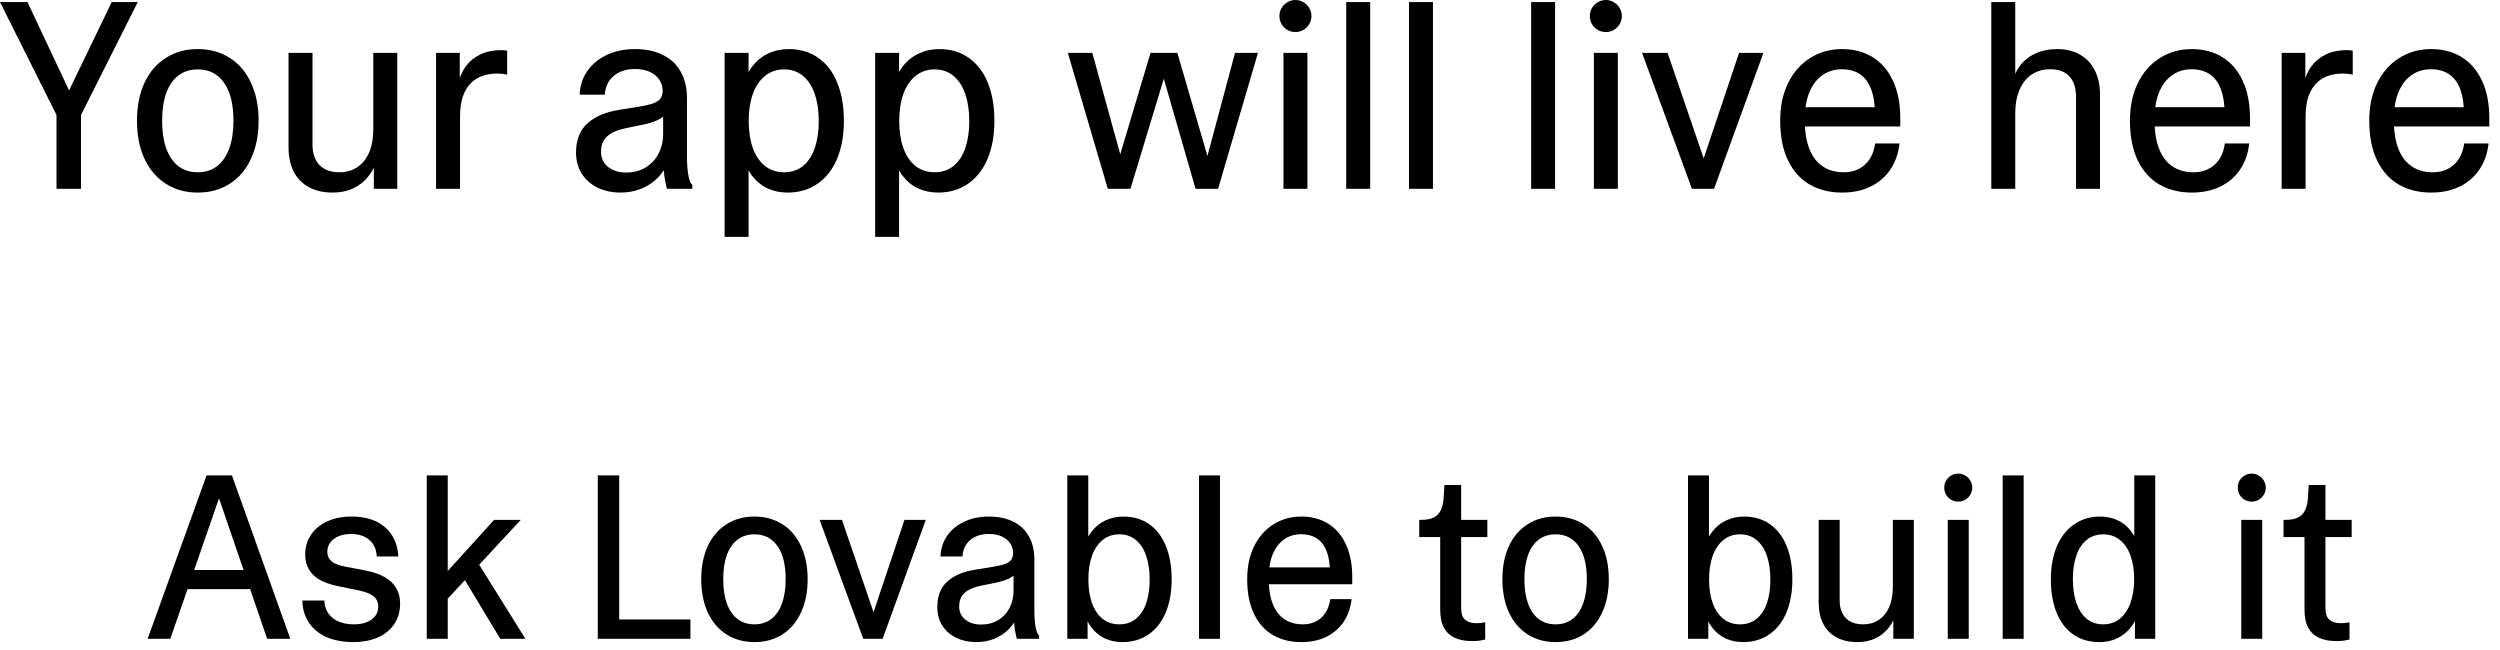
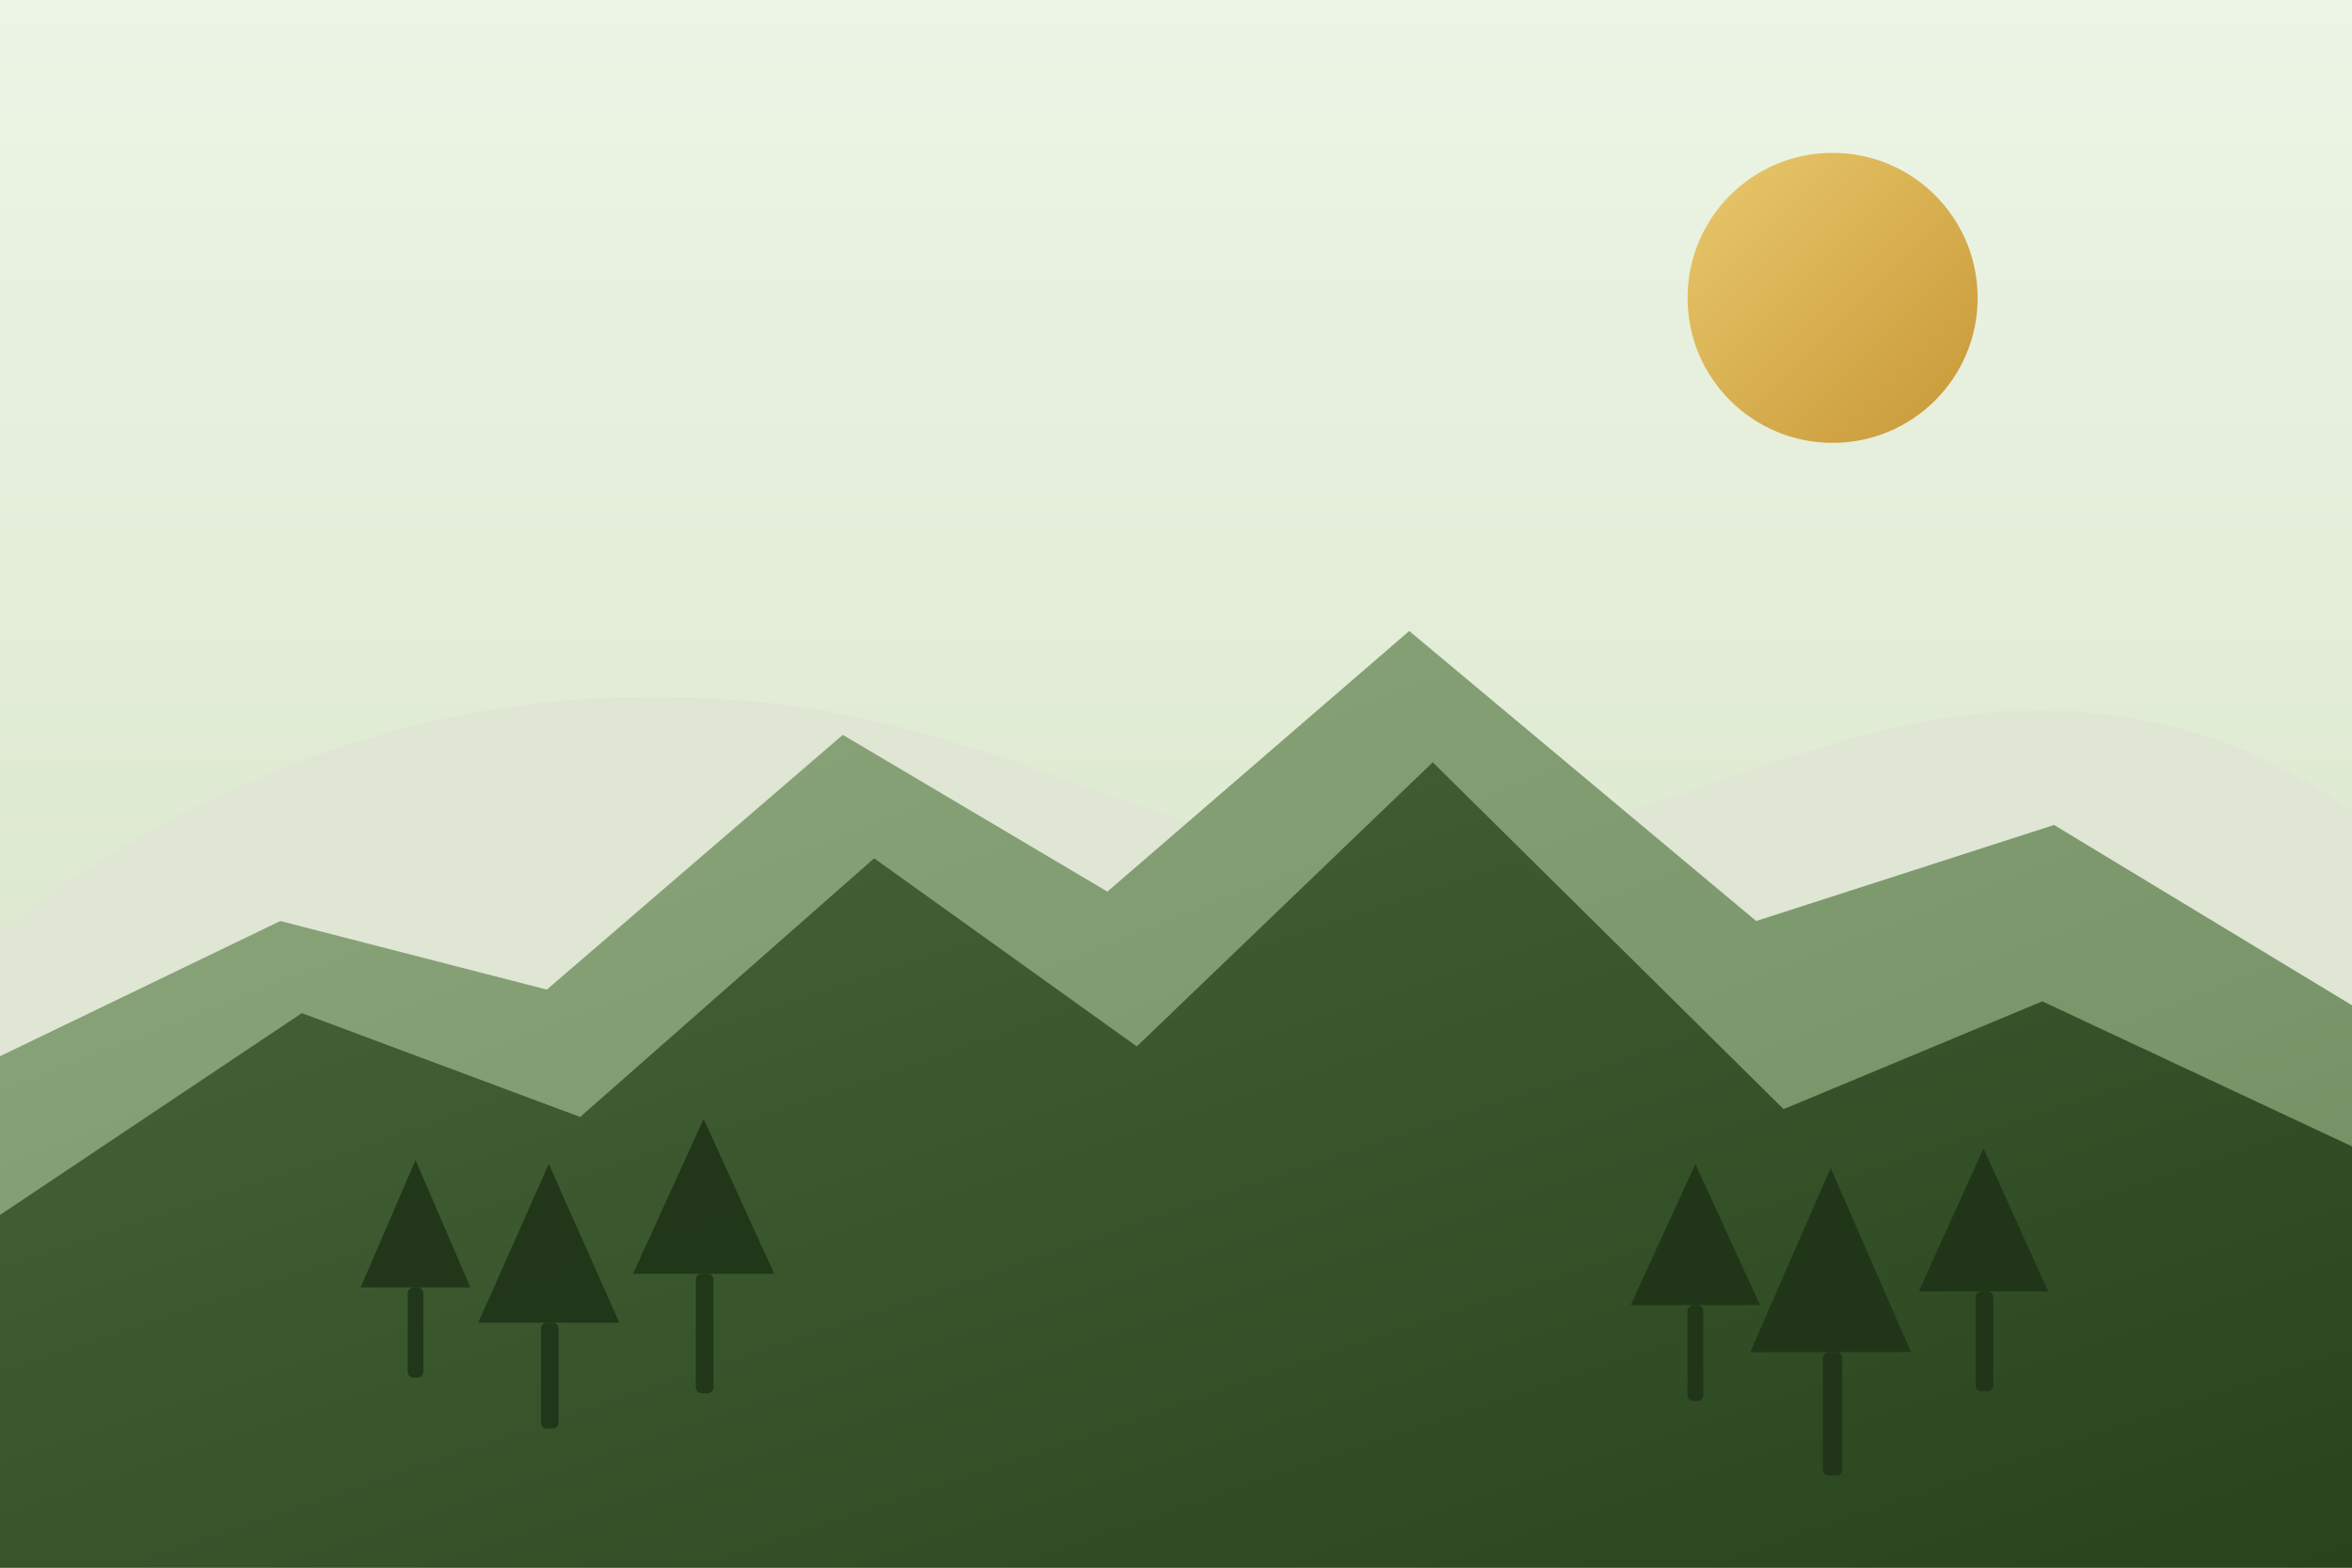
- <svg xmlns="http://www.w3.org/2000/svg" width="150" height="39" viewBox="0 0 150 39" fill="none">
-   <path d="M145.867 11.555C145.143 11.555 144.503 11.398 143.945 11.086C143.388 10.768 142.951 10.287 142.633 9.641C142.315 8.995 142.156 8.193 142.156 7.234C142.156 6.375 142.315 5.622 142.633 4.977C142.956 4.326 143.398 3.826 143.961 3.477C144.523 3.122 145.159 2.945 145.867 2.945C146.565 2.945 147.177 3.107 147.703 3.43C148.229 3.753 148.635 4.227 148.922 4.852C149.214 5.471 149.359 6.221 149.359 7.102C149.359 7.263 149.359 7.424 149.359 7.586H142.891V6.43H148.539L147.836 6.812C147.836 6.219 147.758 5.724 147.602 5.328C147.451 4.932 147.227 4.638 146.93 4.445C146.638 4.253 146.279 4.156 145.852 4.156C145.419 4.156 145.036 4.271 144.703 4.5C144.37 4.729 144.107 5.068 143.914 5.516C143.727 5.964 143.633 6.503 143.633 7.133V7.219C143.633 7.911 143.727 8.49 143.914 8.953C144.102 9.417 144.37 9.763 144.719 9.992C145.068 10.221 145.484 10.336 145.969 10.336C146.474 10.336 146.893 10.188 147.227 9.891C147.565 9.589 147.773 9.161 147.852 8.609H149.312C149.25 9.193 149.073 9.706 148.781 10.148C148.49 10.591 148.094 10.938 147.594 11.188C147.099 11.432 146.523 11.555 145.867 11.555Z" fill="black" />
-   <path d="M136.898 3.172H138.32V5.133L138.211 5.086C138.294 4.669 138.448 4.305 138.672 3.992C138.901 3.68 139.195 3.438 139.555 3.266C139.914 3.094 140.328 3.008 140.797 3.008C140.917 3.008 141.039 3.018 141.164 3.039V4.477C141.065 4.456 140.969 4.44 140.875 4.43C140.781 4.419 140.682 4.414 140.578 4.414C140.099 4.414 139.693 4.51 139.359 4.703C139.026 4.896 138.771 5.185 138.594 5.57C138.422 5.951 138.336 6.424 138.336 6.992V11.328H136.898V3.172Z" fill="black" />
-   <path d="M131.508 11.555C130.784 11.555 130.143 11.398 129.586 11.086C129.029 10.768 128.591 10.287 128.273 9.641C127.956 8.995 127.797 8.193 127.797 7.234C127.797 6.375 127.956 5.622 128.273 4.977C128.596 4.326 129.039 3.826 129.602 3.477C130.164 3.122 130.799 2.945 131.508 2.945C132.206 2.945 132.818 3.107 133.344 3.43C133.87 3.753 134.276 4.227 134.562 4.852C134.854 5.471 135 6.221 135 7.102C135 7.263 135 7.424 135 7.586H128.531V6.43H134.18L133.477 6.812C133.477 6.219 133.398 5.724 133.242 5.328C133.091 4.932 132.867 4.638 132.57 4.445C132.279 4.253 131.919 4.156 131.492 4.156C131.06 4.156 130.677 4.271 130.344 4.5C130.01 4.729 129.747 5.068 129.555 5.516C129.367 5.964 129.273 6.503 129.273 7.133V7.219C129.273 7.911 129.367 8.49 129.555 8.953C129.742 9.417 130.01 9.763 130.359 9.992C130.708 10.221 131.125 10.336 131.609 10.336C132.115 10.336 132.534 10.188 132.867 9.891C133.206 9.589 133.414 9.161 133.492 8.609H134.953C134.891 9.193 134.714 9.706 134.422 10.148C134.13 10.591 133.734 10.938 133.234 11.188C132.74 11.432 132.164 11.555 131.508 11.555Z" fill="black" />
-   <path d="M119.477 0.125H120.914V5.664L120.703 5.055C120.802 4.622 120.971 4.247 121.211 3.93C121.456 3.612 121.766 3.37 122.141 3.203C122.516 3.031 122.943 2.945 123.422 2.945C123.958 2.945 124.419 3.057 124.805 3.281C125.195 3.505 125.492 3.823 125.695 4.234C125.898 4.641 126 5.117 126 5.664V11.328H124.562V5.82C124.562 5.284 124.43 4.872 124.164 4.586C123.904 4.299 123.518 4.156 123.008 4.156C122.596 4.156 122.232 4.258 121.914 4.461C121.602 4.664 121.357 4.969 121.18 5.375C121.003 5.776 120.914 6.263 120.914 6.836V11.328H119.477V0.125Z" fill="black" />
-   <path d="M110.523 11.555C109.799 11.555 109.159 11.398 108.602 11.086C108.044 10.768 107.607 10.287 107.289 9.641C106.971 8.995 106.812 8.193 106.812 7.234C106.812 6.375 106.971 5.622 107.289 4.977C107.612 4.326 108.055 3.826 108.617 3.477C109.18 3.122 109.815 2.945 110.523 2.945C111.221 2.945 111.833 3.107 112.359 3.43C112.885 3.753 113.292 4.227 113.578 4.852C113.87 5.471 114.016 6.221 114.016 7.102C114.016 7.263 114.016 7.424 114.016 7.586H107.547V6.43H113.195L112.492 6.812C112.492 6.219 112.414 5.724 112.258 5.328C112.107 4.932 111.883 4.638 111.586 4.445C111.294 4.253 110.935 4.156 110.508 4.156C110.076 4.156 109.693 4.271 109.359 4.5C109.026 4.729 108.763 5.068 108.57 5.516C108.383 5.964 108.289 6.503 108.289 7.133V7.219C108.289 7.911 108.383 8.49 108.57 8.953C108.758 9.417 109.026 9.763 109.375 9.992C109.724 10.221 110.141 10.336 110.625 10.336C111.13 10.336 111.549 10.188 111.883 9.891C112.221 9.589 112.43 9.161 112.508 8.609H113.969C113.906 9.193 113.729 9.706 113.438 10.148C113.146 10.591 112.75 10.938 112.25 11.188C111.755 11.432 111.18 11.555 110.523 11.555Z" fill="black" />
-   <path d="M98.523 3.172H100.055L102.359 9.906H102.086L104.344 3.172H105.805L102.844 11.328H101.516L98.523 3.172Z" fill="black" />
-   <path d="M95.633 3.172H97.07V11.328H95.633V3.172ZM96.352 1.922C96.18 1.922 96.018 1.88 95.867 1.797C95.721 1.708 95.604 1.591 95.516 1.445C95.432 1.294 95.391 1.133 95.391 0.961C95.391 0.789 95.432 0.63 95.516 0.484C95.604 0.333 95.721 0.216 95.867 0.133C96.018 0.044 96.18 0 96.352 0C96.523 0 96.682 0.044 96.828 0.133C96.979 0.216 97.096 0.333 97.18 0.484C97.268 0.63 97.312 0.789 97.312 0.961C97.312 1.133 97.268 1.294 97.18 1.445C97.096 1.591 96.979 1.708 96.828 1.797C96.682 1.88 96.523 1.922 96.352 1.922Z" fill="black" />
-   <path d="M91.867 0.125H93.305V11.328H91.867V0.125Z" fill="black" />
-   <path d="M84.539 0.125H85.977V11.328H84.539V0.125Z" fill="black" />
-   <path d="M80.773 0.125H82.211V11.328H80.773V0.125Z" fill="black" />
-   <path d="M77.008 3.172H78.445V11.328H77.008V3.172ZM77.727 1.922C77.555 1.922 77.393 1.88 77.242 1.797C77.096 1.708 76.979 1.591 76.891 1.445C76.807 1.294 76.766 1.133 76.766 0.961C76.766 0.789 76.807 0.63 76.891 0.484C76.979 0.333 77.096 0.216 77.242 0.133C77.393 0.044 77.555 0 77.727 0C77.898 0 78.057 0.044 78.203 0.133C78.354 0.216 78.471 0.333 78.555 0.484C78.643 0.63 78.688 0.789 78.688 0.961C78.688 1.133 78.643 1.294 78.555 1.445C78.471 1.591 78.354 1.708 78.203 1.797C78.057 1.88 77.898 1.922 77.727 1.922Z" fill="black" />
-   <path d="M64.07 3.172H65.539L67.508 10.32H66.898L69.031 3.172H70.641L72.727 10.32H72.188L74.102 3.172H75.477L73.086 11.328H71.734L69.508 3.617H70.164L67.828 11.328H66.469L64.07 3.172Z" fill="black" />
-   <path d="M56.289 11.555C55.852 11.555 55.45 11.471 55.086 11.305C54.727 11.138 54.417 10.885 54.156 10.547C53.901 10.208 53.711 9.786 53.586 9.281L53.898 9.602V11.328H52.508V3.172H53.945V4.992L53.602 5.219C53.711 4.745 53.896 4.339 54.156 4C54.417 3.656 54.734 3.396 55.109 3.219C55.49 3.036 55.904 2.945 56.352 2.945C57.044 2.945 57.638 3.122 58.133 3.477C58.633 3.826 59.013 4.326 59.273 4.977C59.534 5.622 59.664 6.38 59.664 7.25C59.664 8.115 59.529 8.872 59.258 9.523C58.987 10.169 58.596 10.669 58.086 11.023C57.575 11.378 56.977 11.555 56.289 11.555ZM56.078 10.336C56.526 10.336 56.906 10.208 57.219 9.953C57.531 9.693 57.766 9.333 57.922 8.875C58.078 8.411 58.156 7.875 58.156 7.266C58.156 6.656 58.078 6.12 57.922 5.656C57.766 5.188 57.531 4.823 57.219 4.562C56.906 4.297 56.526 4.164 56.078 4.164C55.63 4.164 55.245 4.297 54.922 4.562C54.604 4.823 54.362 5.188 54.195 5.656C54.034 6.12 53.953 6.656 53.953 7.266C53.953 7.87 54.034 8.404 54.195 8.867C54.362 9.331 54.604 9.693 54.922 9.953C55.245 10.208 55.63 10.336 56.078 10.336ZM52.508 9.664H53.945V14.211H52.508V9.664Z" fill="black" />
-   <path d="M47.258 11.555C46.82 11.555 46.419 11.471 46.055 11.305C45.695 11.138 45.385 10.885 45.125 10.547C44.87 10.208 44.68 9.786 44.555 9.281L44.867 9.602V11.328H43.477V3.172H44.914V4.992L44.57 5.219C44.68 4.745 44.865 4.339 45.125 4C45.385 3.656 45.703 3.396 46.078 3.219C46.458 3.036 46.872 2.945 47.32 2.945C48.013 2.945 48.607 3.122 49.102 3.477C49.602 3.826 49.982 4.326 50.242 4.977C50.503 5.622 50.633 6.38 50.633 7.25C50.633 8.115 50.497 8.872 50.227 9.523C49.956 10.169 49.565 10.669 49.055 11.023C48.544 11.378 47.945 11.555 47.258 11.555ZM47.047 10.336C47.495 10.336 47.875 10.208 48.188 9.953C48.5 9.693 48.734 9.333 48.891 8.875C49.047 8.411 49.125 7.875 49.125 7.266C49.125 6.656 49.047 6.12 48.891 5.656C48.734 5.188 48.5 4.823 48.188 4.562C47.875 4.297 47.495 4.164 47.047 4.164C46.599 4.164 46.214 4.297 45.891 4.562C45.573 4.823 45.331 5.188 45.164 5.656C45.003 6.12 44.922 6.656 44.922 7.266C44.922 7.87 45.003 8.404 45.164 8.867C45.331 9.331 45.573 9.693 45.891 9.953C46.214 10.208 46.599 10.336 47.047 10.336ZM43.477 9.664H44.914V14.211H43.477V9.664Z" fill="black" />
-   <path d="M37.234 11.555C36.729 11.555 36.273 11.458 35.867 11.266C35.461 11.068 35.141 10.787 34.906 10.422C34.677 10.057 34.562 9.633 34.562 9.148C34.562 8.404 34.786 7.826 35.234 7.414C35.688 6.997 36.32 6.724 37.133 6.594L38.43 6.383C38.763 6.326 39.023 6.263 39.211 6.195C39.398 6.122 39.536 6.029 39.625 5.914C39.714 5.794 39.758 5.635 39.758 5.438C39.758 5.219 39.698 5.01 39.578 4.812C39.458 4.615 39.273 4.453 39.023 4.328C38.773 4.203 38.464 4.141 38.094 4.141C37.573 4.141 37.148 4.279 36.82 4.555C36.497 4.826 36.32 5.201 36.289 5.68H34.781C34.797 5.159 34.945 4.693 35.227 4.281C35.508 3.865 35.896 3.539 36.391 3.305C36.885 3.065 37.453 2.945 38.094 2.945C38.745 2.945 39.305 3.062 39.773 3.297C40.242 3.526 40.599 3.862 40.844 4.305C41.094 4.747 41.219 5.276 41.219 5.891V9.438C41.219 9.818 41.245 10.169 41.297 10.492C41.354 10.81 41.435 11.013 41.539 11.102V11.328H40.016C39.953 11.104 39.901 10.844 39.859 10.547C39.823 10.245 39.805 9.951 39.805 9.664L40.062 9.742C39.938 10.081 39.74 10.388 39.469 10.664C39.198 10.94 38.87 11.159 38.484 11.32C38.099 11.477 37.682 11.555 37.234 11.555ZM37.555 10.352C38.008 10.352 38.404 10.25 38.742 10.047C39.081 9.839 39.339 9.56 39.516 9.211C39.698 8.857 39.789 8.464 39.789 8.031V6.812L39.953 6.836C39.802 7.008 39.609 7.143 39.375 7.242C39.146 7.341 38.836 7.43 38.445 7.508L37.586 7.68C37.06 7.789 36.675 7.956 36.43 8.18C36.185 8.398 36.062 8.706 36.062 9.102C36.062 9.482 36.203 9.786 36.484 10.016C36.771 10.24 37.128 10.352 37.555 10.352Z" fill="black" />
-   <path d="M26.164 3.172H27.586V5.133L27.477 5.086C27.56 4.669 27.713 4.305 27.938 3.992C28.167 3.68 28.461 3.438 28.82 3.266C29.18 3.094 29.594 3.008 30.062 3.008C30.182 3.008 30.305 3.018 30.43 3.039V4.477C30.331 4.456 30.234 4.44 30.141 4.43C30.047 4.419 29.948 4.414 29.844 4.414C29.365 4.414 28.958 4.51 28.625 4.703C28.292 4.896 28.037 5.185 27.859 5.57C27.688 5.951 27.602 6.424 27.602 6.992V11.328H26.164V3.172Z" fill="black" />
-   <path d="M19.969 11.555C19.417 11.555 18.94 11.448 18.539 11.234C18.143 11.021 17.838 10.711 17.625 10.305C17.417 9.898 17.312 9.409 17.312 8.836V3.172H18.75V8.672C18.75 9.198 18.888 9.607 19.164 9.898C19.44 10.19 19.841 10.336 20.367 10.336C20.768 10.336 21.12 10.237 21.422 10.039C21.729 9.841 21.969 9.549 22.141 9.164C22.312 8.773 22.398 8.299 22.398 7.742V3.172H23.836V11.328H22.43V8.836L22.672 9.438C22.552 9.87 22.367 10.245 22.117 10.562C21.872 10.88 21.568 11.125 21.203 11.297C20.838 11.469 20.427 11.555 19.969 11.555Z" fill="black" />
-   <path d="M11.867 11.555C11.138 11.555 10.497 11.378 9.945 11.023C9.393 10.669 8.966 10.167 8.664 9.516C8.367 8.865 8.219 8.107 8.219 7.242C8.219 6.378 8.367 5.622 8.664 4.977C8.966 4.326 9.393 3.826 9.945 3.477C10.497 3.122 11.138 2.945 11.867 2.945C12.596 2.945 13.237 3.122 13.789 3.477C14.341 3.826 14.766 4.326 15.062 4.977C15.365 5.622 15.516 6.378 15.516 7.242C15.516 8.107 15.365 8.865 15.062 9.516C14.766 10.167 14.341 10.669 13.789 11.023C13.237 11.378 12.596 11.555 11.867 11.555ZM11.867 10.336C12.315 10.336 12.698 10.216 13.016 9.977C13.338 9.732 13.583 9.378 13.75 8.914C13.922 8.451 14.008 7.893 14.008 7.242C14.008 6.263 13.82 5.505 13.445 4.969C13.07 4.432 12.544 4.164 11.867 4.164C11.419 4.164 11.034 4.284 10.711 4.523C10.393 4.763 10.148 5.115 9.977 5.578C9.81 6.036 9.727 6.591 9.727 7.242C9.727 7.893 9.81 8.451 9.977 8.914C10.148 9.378 10.393 9.732 10.711 9.977C11.034 10.216 11.419 10.336 11.867 10.336Z" fill="black" />
-   <path d="M3.391 6.18L3.711 7.539L0 0.125H1.648L4.414 6H3.867L6.703 0.125H8.266L4.539 7.539L4.859 6.18V11.328H3.391V6.18Z" fill="black" />
-   <path d="M140.19 38.465C139.789 38.465 139.448 38.403 139.165 38.28C138.882 38.157 138.661 37.957 138.502 37.679C138.347 37.396 138.27 37.029 138.27 36.578V32.224H137.012V31.191H137.135C137.445 31.191 137.693 31.144 137.88 31.048C138.071 30.952 138.215 30.804 138.311 30.604C138.406 30.403 138.463 30.136 138.481 29.804L138.522 29.1H139.527V31.301L139.377 31.191H141.1V32.224H139.527V36.496C139.527 36.82 139.607 37.05 139.767 37.187C139.931 37.323 140.159 37.392 140.45 37.392C140.637 37.392 140.81 37.373 140.97 37.337V38.369C140.828 38.406 140.699 38.431 140.58 38.444C140.462 38.458 140.332 38.465 140.19 38.465Z" fill="black" />
-   <path d="M134.476 31.191H135.733V38.328H134.476V31.191ZM135.104 30.098C134.954 30.098 134.813 30.061 134.681 29.988C134.553 29.911 134.451 29.808 134.373 29.681C134.3 29.549 134.264 29.407 134.264 29.257C134.264 29.106 134.3 28.967 134.373 28.84C134.451 28.708 134.553 28.605 134.681 28.532C134.813 28.455 134.954 28.416 135.104 28.416C135.255 28.416 135.394 28.455 135.521 28.532C135.654 28.605 135.756 28.708 135.829 28.84C135.907 28.967 135.945 29.106 135.945 29.257C135.945 29.407 135.907 29.549 135.829 29.681C135.756 29.808 135.654 29.911 135.521 29.988C135.394 30.061 135.255 30.098 135.104 30.098Z" fill="black" />
-   <path d="M128.057 28.525H129.314V31.191H128.057V28.525ZM125.965 38.526C125.354 38.526 124.83 38.374 124.393 38.068C123.955 37.758 123.622 37.323 123.395 36.763C123.167 36.198 123.053 35.535 123.053 34.773C123.053 34.017 123.171 33.354 123.408 32.784C123.65 32.215 123.994 31.775 124.44 31.465C124.887 31.15 125.409 30.993 126.006 30.993C126.389 30.993 126.737 31.066 127.052 31.212C127.371 31.358 127.642 31.579 127.865 31.875C128.093 32.171 128.262 32.54 128.371 32.982L128.057 32.702V31.191H129.314V38.328H128.098V36.735L128.357 36.537C128.212 37.161 127.924 37.649 127.496 38C127.068 38.351 126.557 38.526 125.965 38.526ZM126.19 37.46C126.582 37.46 126.917 37.346 127.195 37.118C127.478 36.886 127.69 36.567 127.831 36.161C127.977 35.751 128.05 35.279 128.05 34.746C128.05 34.217 127.977 33.75 127.831 33.345C127.69 32.939 127.478 32.625 127.195 32.401C126.917 32.173 126.582 32.06 126.19 32.06C125.799 32.06 125.466 32.173 125.192 32.401C124.919 32.625 124.714 32.939 124.577 33.345C124.44 33.746 124.372 34.213 124.372 34.746C124.372 35.279 124.44 35.751 124.577 36.161C124.714 36.567 124.919 36.886 125.192 37.118C125.466 37.346 125.799 37.46 126.19 37.46Z" fill="black" />
-   <path d="M120.161 28.525H121.419V38.328H120.161V28.525Z" fill="black" />
-   <path d="M116.866 31.191H118.124V38.328H116.866V31.191ZM117.495 30.098C117.345 30.098 117.203 30.061 117.071 29.988C116.944 29.911 116.841 29.808 116.764 29.681C116.691 29.549 116.654 29.407 116.654 29.257C116.654 29.106 116.691 28.967 116.764 28.84C116.841 28.708 116.944 28.605 117.071 28.532C117.203 28.455 117.345 28.416 117.495 28.416C117.646 28.416 117.785 28.455 117.912 28.532C118.044 28.605 118.147 28.708 118.22 28.84C118.297 28.967 118.336 29.106 118.336 29.257C118.336 29.407 118.297 29.549 118.22 29.681C118.147 29.808 118.044 29.911 117.912 29.988C117.785 30.061 117.646 30.098 117.495 30.098Z" fill="black" />
-   <path d="M111.445 38.526C110.962 38.526 110.545 38.433 110.194 38.246C109.848 38.059 109.581 37.788 109.395 37.433C109.212 37.077 109.121 36.649 109.121 36.148V31.191H110.379V36.004C110.379 36.464 110.5 36.822 110.741 37.077C110.983 37.332 111.334 37.46 111.794 37.46C112.145 37.46 112.452 37.373 112.717 37.2C112.986 37.027 113.195 36.772 113.346 36.435C113.496 36.093 113.571 35.678 113.571 35.19V31.191H114.829V38.328H113.599V36.148L113.811 36.674C113.706 37.052 113.544 37.38 113.325 37.658C113.111 37.936 112.844 38.15 112.525 38.301C112.206 38.451 111.846 38.526 111.445 38.526Z" fill="black" />
-   <path d="M104.589 38.526C104.206 38.526 103.855 38.453 103.536 38.308C103.222 38.162 102.951 37.941 102.723 37.645C102.499 37.348 102.333 36.979 102.224 36.537L102.497 36.817V38.328H101.28V31.191H102.538V32.784L102.237 32.982C102.333 32.568 102.495 32.212 102.723 31.916C102.951 31.615 103.229 31.387 103.557 31.232C103.889 31.073 104.252 30.993 104.644 30.993C105.25 30.993 105.769 31.148 106.202 31.458C106.64 31.763 106.972 32.201 107.2 32.77C107.428 33.336 107.542 33.999 107.542 34.76C107.542 35.516 107.424 36.179 107.187 36.749C106.95 37.314 106.608 37.752 106.161 38.062C105.715 38.371 105.19 38.526 104.589 38.526ZM104.404 37.46C104.796 37.46 105.129 37.348 105.402 37.125C105.676 36.897 105.881 36.583 106.018 36.182C106.154 35.776 106.223 35.307 106.223 34.773C106.223 34.24 106.154 33.771 106.018 33.365C105.881 32.955 105.676 32.636 105.402 32.408C105.129 32.176 104.796 32.06 104.404 32.06C104.012 32.06 103.675 32.176 103.393 32.408C103.115 32.636 102.903 32.955 102.757 33.365C102.616 33.771 102.545 34.24 102.545 34.773C102.545 35.302 102.616 35.769 102.757 36.175C102.903 36.58 103.115 36.897 103.393 37.125C103.675 37.348 104.012 37.46 104.404 37.46ZM101.28 28.525H102.538V31.191H101.28V28.525Z" fill="black" />
-   <path d="M93.337 38.526C92.699 38.526 92.138 38.371 91.655 38.062C91.172 37.752 90.799 37.312 90.534 36.742C90.274 36.172 90.144 35.509 90.144 34.753C90.144 33.996 90.274 33.336 90.534 32.77C90.799 32.201 91.172 31.763 91.655 31.458C92.138 31.148 92.699 30.993 93.337 30.993C93.975 30.993 94.535 31.148 95.019 31.458C95.502 31.763 95.873 32.201 96.133 32.77C96.397 33.336 96.529 33.996 96.529 34.753C96.529 35.509 96.397 36.172 96.133 36.742C95.873 37.312 95.502 37.752 95.019 38.062C94.535 38.371 93.975 38.526 93.337 38.526ZM93.337 37.46C93.729 37.46 94.064 37.355 94.342 37.145C94.624 36.931 94.838 36.621 94.984 36.216C95.135 35.81 95.21 35.323 95.21 34.753C95.21 33.896 95.046 33.233 94.718 32.764C94.39 32.294 93.929 32.06 93.337 32.06C92.945 32.06 92.608 32.164 92.325 32.374C92.047 32.584 91.833 32.891 91.683 33.297C91.537 33.698 91.464 34.183 91.464 34.753C91.464 35.323 91.537 35.81 91.683 36.216C91.833 36.621 92.047 36.931 92.325 37.145C92.608 37.355 92.945 37.46 93.337 37.46Z" fill="black" />
-   <path d="M88.333 38.465C87.932 38.465 87.59 38.403 87.308 38.28C87.025 38.157 86.804 37.957 86.644 37.679C86.49 37.396 86.412 37.029 86.412 36.578V32.224H85.154V31.191H85.277C85.587 31.191 85.836 31.144 86.022 31.048C86.214 30.952 86.357 30.804 86.453 30.604C86.549 30.403 86.606 30.136 86.624 29.804L86.665 29.1H87.67V31.301L87.519 31.191H89.242V32.224H87.67V36.496C87.67 36.82 87.75 37.05 87.909 37.187C88.073 37.323 88.301 37.392 88.593 37.392C88.78 37.392 88.953 37.373 89.112 37.337V38.369C88.971 38.406 88.841 38.431 88.723 38.444C88.604 38.458 88.474 38.465 88.333 38.465Z" fill="black" />
-   <path d="M78.079 38.526C77.446 38.526 76.885 38.39 76.397 38.116C75.91 37.838 75.527 37.417 75.249 36.852C74.971 36.286 74.832 35.585 74.832 34.746C74.832 33.994 74.971 33.336 75.249 32.77C75.532 32.201 75.919 31.763 76.411 31.458C76.903 31.148 77.459 30.993 78.079 30.993C78.69 30.993 79.225 31.134 79.686 31.417C80.146 31.7 80.501 32.114 80.752 32.661C81.007 33.203 81.135 33.86 81.135 34.63C81.135 34.771 81.135 34.912 81.135 35.054H75.475V34.042H80.417L79.802 34.377C79.802 33.857 79.733 33.425 79.597 33.078C79.465 32.732 79.269 32.474 79.009 32.306C78.754 32.137 78.439 32.053 78.065 32.053C77.687 32.053 77.352 32.153 77.061 32.353C76.769 32.554 76.539 32.85 76.37 33.242C76.206 33.634 76.124 34.106 76.124 34.657V34.732C76.124 35.339 76.206 35.844 76.37 36.25C76.534 36.656 76.769 36.959 77.074 37.159C77.38 37.36 77.744 37.46 78.168 37.46C78.61 37.46 78.977 37.33 79.269 37.07C79.565 36.806 79.747 36.432 79.815 35.949H81.094C81.039 36.46 80.884 36.908 80.629 37.296C80.374 37.683 80.027 37.986 79.59 38.205C79.157 38.419 78.653 38.526 78.079 38.526Z" fill="black" />
-   <path d="M71.94 28.525H73.198V38.328H71.94V28.525Z" fill="black" />
-   <path d="M67.347 38.526C66.964 38.526 66.613 38.453 66.294 38.308C65.98 38.162 65.708 37.941 65.481 37.645C65.257 37.348 65.091 36.979 64.981 36.537L65.255 36.817V38.328H64.038V31.191H65.296V32.784L64.995 32.982C65.091 32.568 65.253 32.212 65.481 31.916C65.708 31.615 65.986 31.387 66.314 31.232C66.647 31.073 67.009 30.993 67.401 30.993C68.007 30.993 68.527 31.148 68.96 31.458C69.397 31.763 69.73 32.201 69.958 32.77C70.186 33.336 70.3 33.999 70.3 34.76C70.3 35.516 70.181 36.179 69.944 36.749C69.707 37.314 69.366 37.752 68.919 38.062C68.472 38.371 67.948 38.526 67.347 38.526ZM67.162 37.46C67.554 37.46 67.887 37.348 68.16 37.125C68.434 36.897 68.639 36.583 68.775 36.182C68.912 35.776 68.981 35.307 68.981 34.773C68.981 34.24 68.912 33.771 68.775 33.365C68.639 32.955 68.434 32.636 68.16 32.408C67.887 32.176 67.554 32.06 67.162 32.06C66.77 32.06 66.433 32.176 66.15 32.408C65.872 32.636 65.66 32.955 65.515 33.365C65.373 33.771 65.303 34.24 65.303 34.773C65.303 35.302 65.373 35.769 65.515 36.175C65.66 36.58 65.872 36.897 66.15 37.125C66.433 37.348 66.77 37.46 67.162 37.46ZM64.038 28.525H65.296V31.191H64.038V28.525Z" fill="black" />
-   <path d="M58.576 38.526C58.134 38.526 57.735 38.442 57.38 38.273C57.024 38.1 56.744 37.854 56.539 37.535C56.339 37.216 56.238 36.845 56.238 36.421C56.238 35.769 56.434 35.263 56.826 34.903C57.223 34.539 57.776 34.3 58.487 34.185L59.622 34.001C59.914 33.951 60.142 33.896 60.306 33.837C60.47 33.773 60.59 33.691 60.668 33.591C60.745 33.486 60.784 33.347 60.784 33.174C60.784 32.982 60.732 32.8 60.627 32.627C60.522 32.454 60.36 32.312 60.142 32.203C59.923 32.094 59.652 32.039 59.328 32.039C58.872 32.039 58.501 32.16 58.214 32.401C57.931 32.638 57.776 32.967 57.749 33.386H56.43C56.443 32.93 56.573 32.522 56.819 32.162C57.065 31.797 57.405 31.513 57.838 31.308C58.271 31.098 58.768 30.993 59.328 30.993C59.898 30.993 60.388 31.096 60.798 31.301C61.208 31.501 61.52 31.795 61.734 32.183C61.953 32.57 62.062 33.033 62.062 33.57V36.674C62.062 37.007 62.085 37.314 62.131 37.597C62.181 37.875 62.252 38.052 62.343 38.13V38.328H61.01C60.955 38.132 60.91 37.904 60.873 37.645C60.841 37.38 60.825 37.123 60.825 36.872L61.051 36.94C60.941 37.237 60.768 37.505 60.531 37.747C60.294 37.989 60.007 38.18 59.67 38.321C59.333 38.458 58.968 38.526 58.576 38.526ZM58.856 37.474C59.253 37.474 59.599 37.385 59.895 37.207C60.192 37.025 60.417 36.781 60.572 36.476C60.732 36.166 60.812 35.822 60.812 35.443V34.377L60.955 34.398C60.823 34.548 60.654 34.666 60.449 34.753C60.249 34.84 59.977 34.917 59.636 34.985L58.884 35.136C58.423 35.231 58.086 35.377 57.872 35.573C57.658 35.765 57.551 36.033 57.551 36.38C57.551 36.713 57.674 36.979 57.92 37.18C58.171 37.376 58.483 37.474 58.856 37.474Z" fill="black" />
-   <path d="M49.177 31.191H50.517L52.533 37.084H52.294L54.27 31.191H55.548L52.957 38.328H51.795L49.177 31.191Z" fill="black" />
-   <path d="M45.267 38.526C44.629 38.526 44.068 38.371 43.585 38.062C43.102 37.752 42.728 37.312 42.464 36.742C42.204 36.172 42.074 35.509 42.074 34.753C42.074 33.996 42.204 33.336 42.464 32.77C42.728 32.201 43.102 31.763 43.585 31.458C44.068 31.148 44.629 30.993 45.267 30.993C45.905 30.993 46.465 31.148 46.948 31.458C47.431 31.763 47.803 32.201 48.062 32.77C48.327 33.336 48.459 33.996 48.459 34.753C48.459 35.509 48.327 36.172 48.062 36.742C47.803 37.312 47.431 37.752 46.948 38.062C46.465 38.371 45.905 38.526 45.267 38.526ZM45.267 37.46C45.658 37.46 45.993 37.355 46.272 37.145C46.554 36.931 46.768 36.621 46.914 36.216C47.065 35.81 47.14 35.323 47.14 34.753C47.14 33.896 46.976 33.233 46.648 32.764C46.319 32.294 45.859 32.06 45.267 32.06C44.875 32.06 44.537 32.164 44.255 32.374C43.977 32.584 43.763 32.891 43.612 33.297C43.467 33.698 43.394 34.183 43.394 34.753C43.394 35.323 43.467 35.81 43.612 36.216C43.763 36.621 43.977 36.931 44.255 37.145C44.537 37.355 44.875 37.46 45.267 37.46Z" fill="black" />
-   <path d="M35.867 28.525H37.152V37.556L36.934 37.166H41.425V38.328H35.867V28.525Z" fill="black" />
-   <path d="M25.606 28.525H26.864V34.63H26.529L29.646 31.191H31.246L26.331 36.496L26.864 35.402V38.328H25.606V28.525ZM27.705 34.493L28.389 33.304L31.526 38.328H30.016L27.705 34.493Z" fill="black" />
-   <path d="M21.211 38.526C20.591 38.526 20.051 38.426 19.591 38.226C19.135 38.02 18.782 37.731 18.531 37.357C18.281 36.984 18.151 36.542 18.142 36.031H19.461C19.479 36.487 19.65 36.84 19.974 37.091C20.297 37.337 20.719 37.46 21.238 37.46C21.676 37.46 22.027 37.364 22.291 37.173C22.56 36.981 22.694 36.722 22.694 36.394C22.694 36.129 22.599 35.922 22.407 35.772C22.22 35.621 21.915 35.503 21.491 35.416L20.315 35.177C19.627 35.04 19.121 34.815 18.798 34.5C18.474 34.181 18.312 33.769 18.312 33.263C18.312 32.834 18.424 32.449 18.648 32.107C18.871 31.761 19.192 31.49 19.611 31.294C20.031 31.093 20.525 30.993 21.095 30.993C21.678 30.993 22.177 31.096 22.592 31.301C23.006 31.506 23.323 31.791 23.542 32.155C23.761 32.515 23.879 32.925 23.898 33.386H22.605C22.587 32.967 22.439 32.638 22.161 32.401C21.888 32.16 21.523 32.039 21.067 32.039C20.78 32.039 20.53 32.085 20.315 32.176C20.101 32.262 19.935 32.388 19.816 32.552C19.698 32.711 19.639 32.896 19.639 33.105C19.639 33.342 19.721 33.532 19.885 33.673C20.049 33.814 20.309 33.919 20.664 33.987L21.977 34.24C22.414 34.327 22.783 34.457 23.084 34.63C23.385 34.798 23.613 35.015 23.768 35.279C23.927 35.544 24.007 35.851 24.007 36.202C24.007 36.694 23.884 37.116 23.638 37.467C23.396 37.818 23.064 38.082 22.64 38.26C22.216 38.438 21.74 38.526 21.211 38.526Z" fill="black" />
-   <path d="M12.393 28.525H13.917L17.417 38.328H16.029L13.021 29.551H13.261L10.219 38.328H8.858L12.393 28.525ZM10.82 34.199H15.599V35.348H10.82V34.199Z" fill="black" />
+ <svg xmlns="http://www.w3.org/2000/svg" viewBox="0 0 1200 800" role="img">
+   <defs>
+     <linearGradient id="sky" x1="0" x2="0" y1="0" y2="1">
+       <stop offset="0%" stop-color="#edf5e6" />
+       <stop offset="55%" stop-color="#dfead2" />
+       <stop offset="100%" stop-color="#c6d7b3" />
+     </linearGradient>
+     <linearGradient id="sun" x1="0" x2="1" y1="0" y2="1">
+       <stop offset="0%" stop-color="#e9c96c" />
+       <stop offset="100%" stop-color="#c79737" />
+     </linearGradient>
+     <linearGradient id="hillBack" x1="0" x2="1" y1="0" y2="1">
+       <stop offset="0%" stop-color="#8ea77d" />
+       <stop offset="100%" stop-color="#6f8d60" />
+     </linearGradient>
+     <linearGradient id="hillFront" x1="0" x2="1" y1="0" y2="1">
+       <stop offset="0%" stop-color="#48653a" />
+       <stop offset="100%" stop-color="#27441d" />
+     </linearGradient>
+   </defs>
+   <rect width="1200" height="800" fill="url(#sky)" />
+   <circle cx="935" cy="152" r="74" fill="url(#sun)" />
+   <path d="M0 475C108 392 236 344 384 358c124 11 206 72 307 76 115 5 199-49 292-66 88-16 161 5 217 46V800H0Z" fill="#dfe6d4" />
+   <path d="M0 539 143 470 279 505 430 375 565 455 719 322 896 470 1048 421 1200 513V800H0Z" fill="url(#hillBack)" />
+   <path d="M0 620 154 517 296 570 446 438 580 534 731 389 910 566 1042 511 1200 585V800H0Z" fill="url(#hillFront)" />
+   <g fill="#1f3418" opacity="0.92">
+     <path d="M184 657 212 592 240 657Z" />
+     <rect x="208" y="657" width="8" height="46" rx="3" />
+     <path d="M244 675 280 594 316 675Z" />
+     <rect x="276" y="675" width="9" height="54" rx="3" />
+     <path d="M323 650 359 571 395 650Z" />
+     <rect x="355" y="650" width="9" height="61" rx="3" />
+     <path d="M832 666 865 594 898 666Z" />
+     <rect x="861" y="666" width="8" height="49" rx="3" />
+     <path d="M893 690 934 596 975 690Z" />
+     <rect x="930" y="690" width="10" height="63" rx="3" />
+     <path d="M979 659 1012 586 1045 659Z" />
+     <rect x="1008" y="659" width="9" height="51" rx="3" />
+   </g>
</svg>
